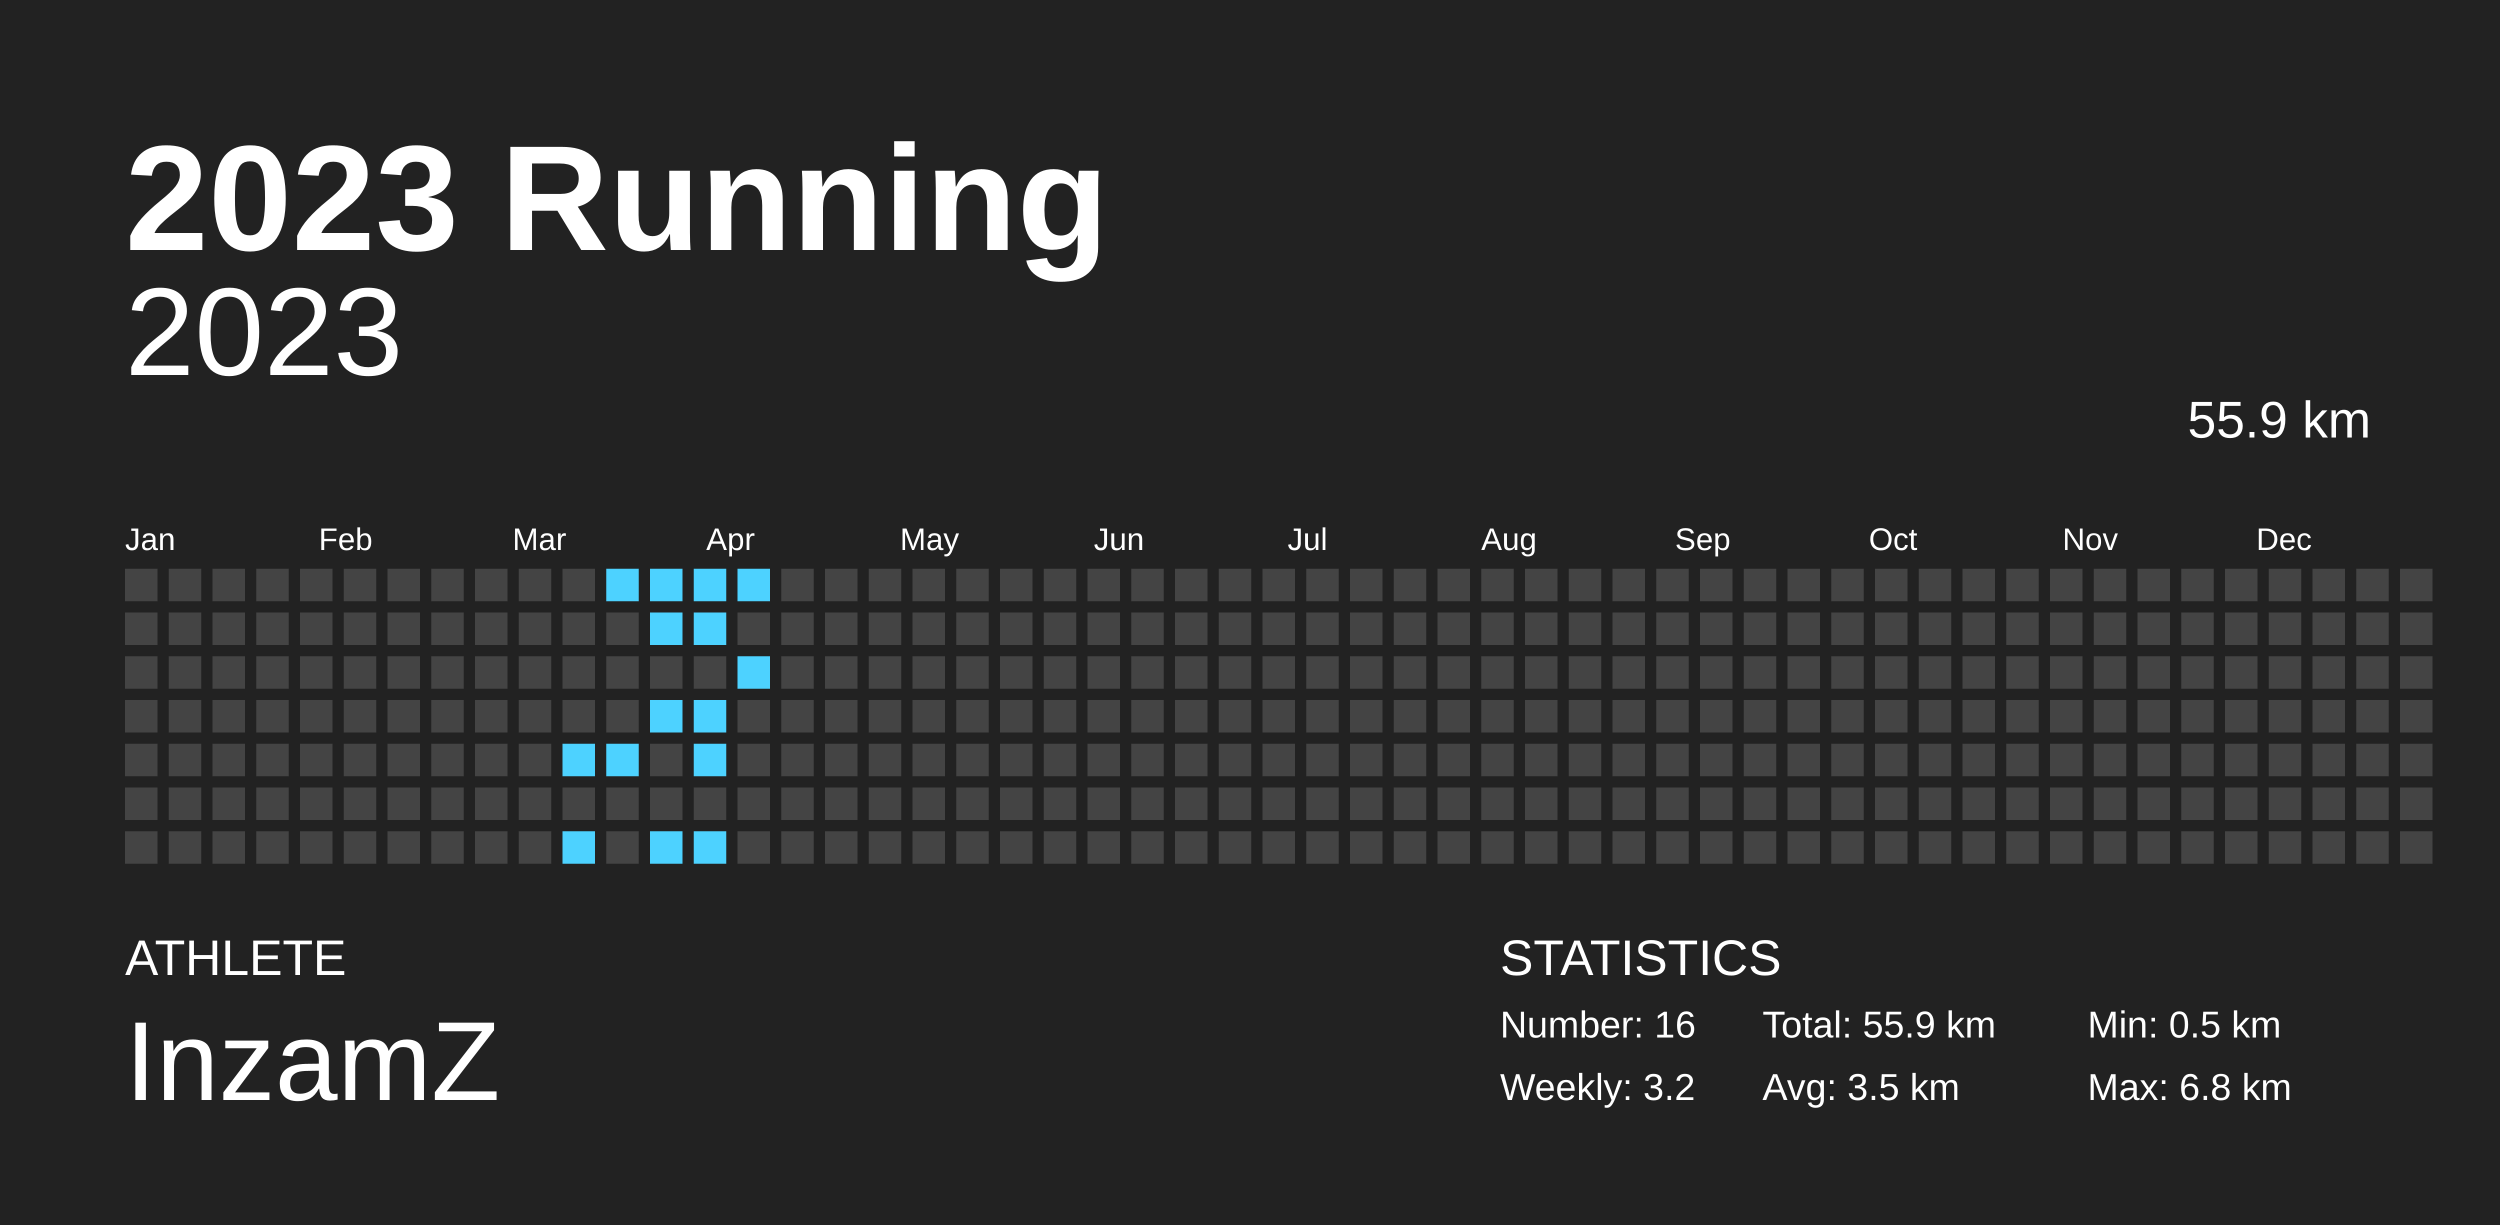
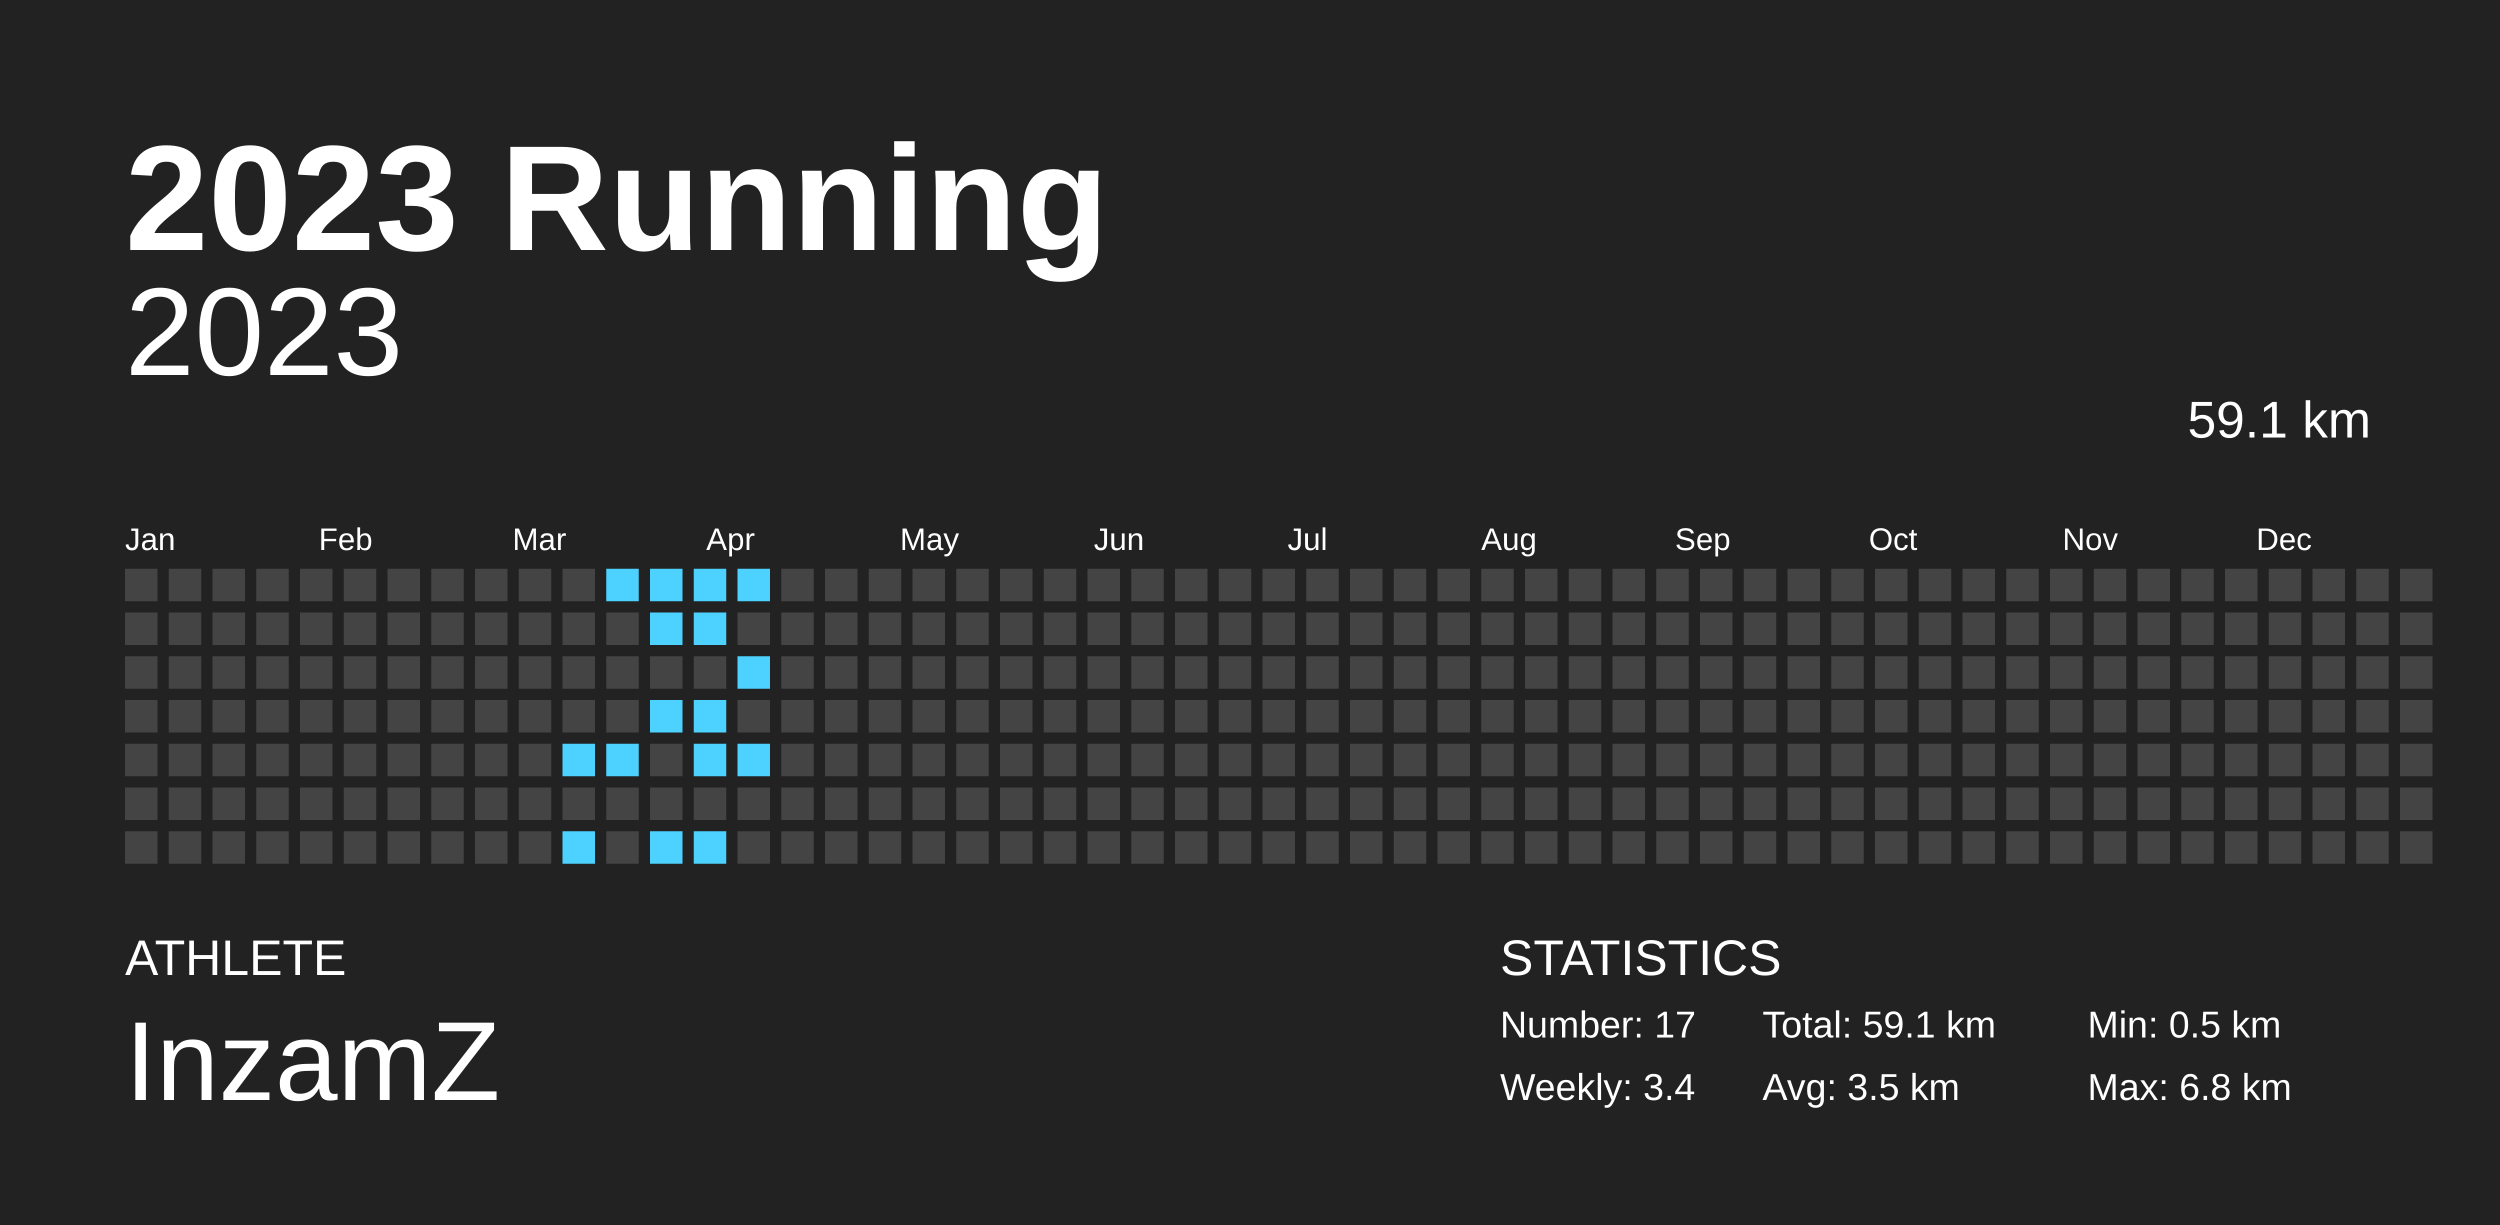
<svg xmlns="http://www.w3.org/2000/svg" baseProfile="full" height="98mm" version="1.1" viewBox="0,0,200,98" width="200mm">
  <defs />
  <rect fill="#222222" height="98" width="200" x="0" y="0" />
  <text fill="#FFFFFF" style="font-size:12px; font-family:Arial; font-weight:bold;" x="10" y="20">2023 Running</text>
  <text fill="#FFFFFF" style="font-size:4px; font-family:Arial" x="10" y="78">ATHLETE</text>
  <text fill="#FFFFFF" style="font-size:9px; font-family:Arial" x="10" y="88">InzamZ</text>
  <text fill="#FFFFFF" style="font-size:4px; font-family:Arial" x="120" y="78">STATISTICS</text>
-   <text fill="#FFFFFF" style="font-size:3px; font-family:Arial" x="120" y="83">Number: 16</text>
-   <text fill="#FFFFFF" style="font-size:3px; font-family:Arial" x="120" y="88">Weekly: 3.2</text>
-   <text fill="#FFFFFF" style="font-size:3px; font-family:Arial" x="141" y="83">Total: 55.9 km</text>
+   <text fill="#FFFFFF" style="font-size:3px; font-family:Arial" x="120" y="83">Number: 17</text>
+   <text fill="#FFFFFF" style="font-size:3px; font-family:Arial" x="120" y="88">Weekly: 3.4</text>
+   <text fill="#FFFFFF" style="font-size:3px; font-family:Arial" x="141" y="83">Total: 59.1 km</text>
  <text fill="#FFFFFF" style="font-size:3px; font-family:Arial" x="141" y="88">Avg: 3.5 km</text>
  <text fill="#FFFFFF" style="font-size:3px; font-family:Arial" x="167" y="83">Min: 0.5 km</text>
  <text fill="#FFFFFF" style="font-size:3px; font-family:Arial" x="167" y="88">Max: 6.8 km</text>
  <text alignment-baseline="hanging" fill="#FFFFFF" style="font-size:10.0px; font-family:Arial;" x="10" y="30">2023</text>
-   <text alignment-baseline="hanging" fill="#FFFFFF" style="font-size:4.125px; font-family:Arial;" x="175" y="35">55.9 km</text>
+   <text alignment-baseline="hanging" fill="#FFFFFF" style="font-size:4.125px; font-family:Arial;" x="175" y="35">59.1 km</text>
  <text fill="#FFFFFF" style="font-size:2.5px; font-family:Arial" x="10.0" y="44">Jan</text>
  <text fill="#FFFFFF" style="font-size:2.5px; font-family:Arial" x="25.5" y="44">Feb</text>
  <text fill="#FFFFFF" style="font-size:2.5px; font-family:Arial" x="41.0" y="44">Mar</text>
  <text fill="#FFFFFF" style="font-size:2.5px; font-family:Arial" x="56.5" y="44">Apr</text>
  <text fill="#FFFFFF" style="font-size:2.5px; font-family:Arial" x="72.0" y="44">May</text>
  <text fill="#FFFFFF" style="font-size:2.5px; font-family:Arial" x="87.5" y="44">Jun</text>
  <text fill="#FFFFFF" style="font-size:2.5px; font-family:Arial" x="103.0" y="44">Jul</text>
  <text fill="#FFFFFF" style="font-size:2.5px; font-family:Arial" x="118.5" y="44">Aug</text>
  <text fill="#FFFFFF" style="font-size:2.5px; font-family:Arial" x="134.0" y="44">Sep</text>
  <text fill="#FFFFFF" style="font-size:2.5px; font-family:Arial" x="149.5" y="44">Oct</text>
  <text fill="#FFFFFF" style="font-size:2.5px; font-family:Arial" x="165.0" y="44">Nov</text>
  <text fill="#FFFFFF" style="font-size:2.5px; font-family:Arial" x="180.5" y="44">Dec</text>
  <rect fill="#444444" height="2.6" width="2.6" x="10.0" y="45.5" />
  <rect fill="#444444" height="2.6" width="2.6" x="10.0" y="49.0" />
  <rect fill="#444444" height="2.6" width="2.6" x="10.0" y="52.5" />
  <rect fill="#444444" height="2.6" width="2.6" x="10.0" y="56.0" />
  <rect fill="#444444" height="2.6" width="2.6" x="10.0" y="59.5" />
  <rect fill="#444444" height="2.6" width="2.6" x="10.0" y="63.0" />
  <rect fill="#444444" height="2.6" width="2.6" x="10.0" y="66.5" />
  <rect fill="#444444" height="2.6" width="2.6" x="13.5" y="45.5" />
  <rect fill="#444444" height="2.6" width="2.6" x="13.5" y="49.0" />
  <rect fill="#444444" height="2.6" width="2.6" x="13.5" y="52.5" />
  <rect fill="#444444" height="2.6" width="2.6" x="13.5" y="56.0" />
  <rect fill="#444444" height="2.6" width="2.6" x="13.5" y="59.5" />
  <rect fill="#444444" height="2.6" width="2.6" x="13.5" y="63.0" />
  <rect fill="#444444" height="2.6" width="2.6" x="13.5" y="66.5" />
  <rect fill="#444444" height="2.6" width="2.6" x="17.0" y="45.5" />
  <rect fill="#444444" height="2.6" width="2.6" x="17.0" y="49.0" />
  <rect fill="#444444" height="2.6" width="2.6" x="17.0" y="52.5" />
  <rect fill="#444444" height="2.6" width="2.6" x="17.0" y="56.0" />
  <rect fill="#444444" height="2.6" width="2.6" x="17.0" y="59.5" />
  <rect fill="#444444" height="2.6" width="2.6" x="17.0" y="63.0" />
  <rect fill="#444444" height="2.6" width="2.6" x="17.0" y="66.5" />
  <rect fill="#444444" height="2.6" width="2.6" x="20.5" y="45.5" />
  <rect fill="#444444" height="2.6" width="2.6" x="20.5" y="49.0" />
  <rect fill="#444444" height="2.6" width="2.6" x="20.5" y="52.5" />
  <rect fill="#444444" height="2.6" width="2.6" x="20.5" y="56.0" />
  <rect fill="#444444" height="2.6" width="2.6" x="20.5" y="59.5" />
  <rect fill="#444444" height="2.6" width="2.6" x="20.5" y="63.0" />
  <rect fill="#444444" height="2.6" width="2.6" x="20.5" y="66.5" />
  <rect fill="#444444" height="2.6" width="2.6" x="24.0" y="45.5" />
  <rect fill="#444444" height="2.6" width="2.6" x="24.0" y="49.0" />
  <rect fill="#444444" height="2.6" width="2.6" x="24.0" y="52.5" />
  <rect fill="#444444" height="2.6" width="2.6" x="24.0" y="56.0" />
  <rect fill="#444444" height="2.6" width="2.6" x="24.0" y="59.5" />
  <rect fill="#444444" height="2.6" width="2.6" x="24.0" y="63.0" />
  <rect fill="#444444" height="2.6" width="2.6" x="24.0" y="66.5" />
  <rect fill="#444444" height="2.6" width="2.6" x="27.5" y="45.5" />
  <rect fill="#444444" height="2.6" width="2.6" x="27.5" y="49.0" />
  <rect fill="#444444" height="2.6" width="2.6" x="27.5" y="52.5" />
  <rect fill="#444444" height="2.6" width="2.6" x="27.5" y="56.0" />
  <rect fill="#444444" height="2.6" width="2.6" x="27.5" y="59.5" />
  <rect fill="#444444" height="2.6" width="2.6" x="27.5" y="63.0" />
  <rect fill="#444444" height="2.6" width="2.6" x="27.5" y="66.5" />
  <rect fill="#444444" height="2.6" width="2.6" x="31.0" y="45.5" />
  <rect fill="#444444" height="2.6" width="2.6" x="31.0" y="49.0" />
  <rect fill="#444444" height="2.6" width="2.6" x="31.0" y="52.5" />
  <rect fill="#444444" height="2.6" width="2.6" x="31.0" y="56.0" />
  <rect fill="#444444" height="2.6" width="2.6" x="31.0" y="59.5" />
  <rect fill="#444444" height="2.6" width="2.6" x="31.0" y="63.0" />
  <rect fill="#444444" height="2.6" width="2.6" x="31.0" y="66.5" />
  <rect fill="#444444" height="2.6" width="2.6" x="34.5" y="45.5" />
  <rect fill="#444444" height="2.6" width="2.6" x="34.5" y="49.0" />
  <rect fill="#444444" height="2.6" width="2.6" x="34.5" y="52.5" />
  <rect fill="#444444" height="2.6" width="2.6" x="34.5" y="56.0" />
  <rect fill="#444444" height="2.6" width="2.6" x="34.5" y="59.5" />
  <rect fill="#444444" height="2.6" width="2.6" x="34.5" y="63.0" />
  <rect fill="#444444" height="2.6" width="2.6" x="34.5" y="66.5" />
  <rect fill="#444444" height="2.6" width="2.6" x="38.0" y="45.5" />
  <rect fill="#444444" height="2.6" width="2.6" x="38.0" y="49.0" />
  <rect fill="#444444" height="2.6" width="2.6" x="38.0" y="52.5" />
  <rect fill="#444444" height="2.6" width="2.6" x="38.0" y="56.0" />
  <rect fill="#444444" height="2.6" width="2.6" x="38.0" y="59.5" />
  <rect fill="#444444" height="2.6" width="2.6" x="38.0" y="63.0" />
  <rect fill="#444444" height="2.6" width="2.6" x="38.0" y="66.5" />
  <rect fill="#444444" height="2.6" width="2.6" x="41.5" y="45.5" />
  <rect fill="#444444" height="2.6" width="2.6" x="41.5" y="49.0" />
  <rect fill="#444444" height="2.6" width="2.6" x="41.5" y="52.5" />
  <rect fill="#444444" height="2.6" width="2.6" x="41.5" y="56.0" />
  <rect fill="#444444" height="2.6" width="2.6" x="41.5" y="59.5" />
  <rect fill="#444444" height="2.6" width="2.6" x="41.5" y="63.0" />
  <rect fill="#444444" height="2.6" width="2.6" x="41.5" y="66.5" />
  <rect fill="#444444" height="2.6" width="2.6" x="45.0" y="45.5" />
  <rect fill="#444444" height="2.6" width="2.6" x="45.0" y="49.0" />
  <rect fill="#444444" height="2.6" width="2.6" x="45.0" y="52.5" />
  <rect fill="#444444" height="2.6" width="2.6" x="45.0" y="56.0" />
  <rect fill="#4dd2ff" height="2.6" width="2.6" x="45.0" y="59.5" />
  <rect fill="#444444" height="2.6" width="2.6" x="45.0" y="63.0" />
  <rect fill="#4dd2ff" height="2.6" width="2.6" x="45.0" y="66.5" />
  <rect fill="#4dd2ff" height="2.6" width="2.6" x="48.5" y="45.5" />
  <rect fill="#444444" height="2.6" width="2.6" x="48.5" y="49.0" />
  <rect fill="#444444" height="2.6" width="2.6" x="48.5" y="52.5" />
  <rect fill="#444444" height="2.6" width="2.6" x="48.5" y="56.0" />
  <rect fill="#4dd2ff" height="2.6" width="2.6" x="48.5" y="59.5" />
  <rect fill="#444444" height="2.6" width="2.6" x="48.5" y="63.0" />
  <rect fill="#444444" height="2.6" width="2.6" x="48.5" y="66.5" />
  <rect fill="#4dd2ff" height="2.6" width="2.6" x="52.0" y="45.5" />
  <rect fill="#4dd2ff" height="2.6" width="2.6" x="52.0" y="49.0" />
  <rect fill="#444444" height="2.6" width="2.6" x="52.0" y="52.5" />
  <rect fill="#4dd2ff" height="2.6" width="2.6" x="52.0" y="56.0" />
  <rect fill="#444444" height="2.6" width="2.6" x="52.0" y="59.5" />
  <rect fill="#444444" height="2.6" width="2.6" x="52.0" y="63.0" />
  <rect fill="#4dd2ff" height="2.6" width="2.6" x="52.0" y="66.5" />
  <rect fill="#4dd2ff" height="2.6" width="2.6" x="55.5" y="45.5" />
  <rect fill="#4dd2ff" height="2.6" width="2.6" x="55.5" y="49.0" />
  <rect fill="#444444" height="2.6" width="2.6" x="55.5" y="52.5" />
  <rect fill="#4dd2ff" height="2.6" width="2.6" x="55.5" y="56.0" />
  <rect fill="#4dd2ff" height="2.6" width="2.6" x="55.5" y="59.5" />
  <rect fill="#444444" height="2.6" width="2.6" x="55.5" y="63.0" />
  <rect fill="#4dd2ff" height="2.6" width="2.6" x="55.5" y="66.5" />
  <rect fill="#4dd2ff" height="2.6" width="2.6" x="59.0" y="45.5" />
  <rect fill="#444444" height="2.6" width="2.6" x="59.0" y="49.0" />
  <rect fill="#4dd2ff" height="2.6" width="2.6" x="59.0" y="52.5" />
  <rect fill="#444444" height="2.6" width="2.6" x="59.0" y="56.0" />
-   <rect fill="#444444" height="2.6" width="2.6" x="59.0" y="59.5" />
+   <rect fill="#4dd2ff" height="2.6" width="2.6" x="59.0" y="59.5" />
  <rect fill="#444444" height="2.6" width="2.6" x="59.0" y="63.0" />
  <rect fill="#444444" height="2.6" width="2.6" x="59.0" y="66.5" />
  <rect fill="#444444" height="2.6" width="2.6" x="62.5" y="45.5" />
  <rect fill="#444444" height="2.6" width="2.6" x="62.5" y="49.0" />
  <rect fill="#444444" height="2.6" width="2.6" x="62.5" y="52.5" />
  <rect fill="#444444" height="2.6" width="2.6" x="62.5" y="56.0" />
  <rect fill="#444444" height="2.6" width="2.6" x="62.5" y="59.5" />
  <rect fill="#444444" height="2.6" width="2.6" x="62.5" y="63.0" />
  <rect fill="#444444" height="2.6" width="2.6" x="62.5" y="66.5" />
  <rect fill="#444444" height="2.6" width="2.6" x="66.0" y="45.5" />
  <rect fill="#444444" height="2.6" width="2.6" x="66.0" y="49.0" />
  <rect fill="#444444" height="2.6" width="2.6" x="66.0" y="52.5" />
  <rect fill="#444444" height="2.6" width="2.6" x="66.0" y="56.0" />
  <rect fill="#444444" height="2.6" width="2.6" x="66.0" y="59.5" />
  <rect fill="#444444" height="2.6" width="2.6" x="66.0" y="63.0" />
  <rect fill="#444444" height="2.6" width="2.6" x="66.0" y="66.5" />
  <rect fill="#444444" height="2.6" width="2.6" x="69.5" y="45.5" />
  <rect fill="#444444" height="2.6" width="2.6" x="69.5" y="49.0" />
  <rect fill="#444444" height="2.6" width="2.6" x="69.5" y="52.5" />
  <rect fill="#444444" height="2.6" width="2.6" x="69.5" y="56.0" />
  <rect fill="#444444" height="2.6" width="2.6" x="69.5" y="59.5" />
  <rect fill="#444444" height="2.6" width="2.6" x="69.5" y="63.0" />
  <rect fill="#444444" height="2.6" width="2.6" x="69.5" y="66.5" />
  <rect fill="#444444" height="2.6" width="2.6" x="73.0" y="45.5" />
  <rect fill="#444444" height="2.6" width="2.6" x="73.0" y="49.0" />
  <rect fill="#444444" height="2.6" width="2.6" x="73.0" y="52.5" />
  <rect fill="#444444" height="2.6" width="2.6" x="73.0" y="56.0" />
  <rect fill="#444444" height="2.6" width="2.6" x="73.0" y="59.5" />
  <rect fill="#444444" height="2.6" width="2.6" x="73.0" y="63.0" />
  <rect fill="#444444" height="2.6" width="2.6" x="73.0" y="66.5" />
  <rect fill="#444444" height="2.6" width="2.6" x="76.5" y="45.5" />
  <rect fill="#444444" height="2.6" width="2.6" x="76.5" y="49.0" />
  <rect fill="#444444" height="2.6" width="2.6" x="76.5" y="52.5" />
  <rect fill="#444444" height="2.6" width="2.6" x="76.5" y="56.0" />
  <rect fill="#444444" height="2.6" width="2.6" x="76.5" y="59.5" />
  <rect fill="#444444" height="2.6" width="2.6" x="76.5" y="63.0" />
  <rect fill="#444444" height="2.6" width="2.6" x="76.5" y="66.5" />
  <rect fill="#444444" height="2.6" width="2.6" x="80.0" y="45.5" />
  <rect fill="#444444" height="2.6" width="2.6" x="80.0" y="49.0" />
  <rect fill="#444444" height="2.6" width="2.6" x="80.0" y="52.5" />
  <rect fill="#444444" height="2.6" width="2.6" x="80.0" y="56.0" />
  <rect fill="#444444" height="2.6" width="2.6" x="80.0" y="59.5" />
  <rect fill="#444444" height="2.6" width="2.6" x="80.0" y="63.0" />
  <rect fill="#444444" height="2.6" width="2.6" x="80.0" y="66.5" />
  <rect fill="#444444" height="2.6" width="2.6" x="83.5" y="45.5" />
  <rect fill="#444444" height="2.6" width="2.6" x="83.5" y="49.0" />
  <rect fill="#444444" height="2.6" width="2.6" x="83.5" y="52.5" />
  <rect fill="#444444" height="2.6" width="2.6" x="83.5" y="56.0" />
  <rect fill="#444444" height="2.6" width="2.6" x="83.5" y="59.5" />
  <rect fill="#444444" height="2.6" width="2.6" x="83.5" y="63.0" />
  <rect fill="#444444" height="2.6" width="2.6" x="83.5" y="66.5" />
  <rect fill="#444444" height="2.6" width="2.6" x="87.0" y="45.5" />
  <rect fill="#444444" height="2.6" width="2.6" x="87.0" y="49.0" />
  <rect fill="#444444" height="2.6" width="2.6" x="87.0" y="52.5" />
  <rect fill="#444444" height="2.6" width="2.6" x="87.0" y="56.0" />
  <rect fill="#444444" height="2.6" width="2.6" x="87.0" y="59.5" />
  <rect fill="#444444" height="2.6" width="2.6" x="87.0" y="63.0" />
  <rect fill="#444444" height="2.6" width="2.6" x="87.0" y="66.5" />
  <rect fill="#444444" height="2.6" width="2.6" x="90.5" y="45.5" />
  <rect fill="#444444" height="2.6" width="2.6" x="90.5" y="49.0" />
  <rect fill="#444444" height="2.6" width="2.6" x="90.5" y="52.5" />
  <rect fill="#444444" height="2.6" width="2.6" x="90.5" y="56.0" />
  <rect fill="#444444" height="2.6" width="2.6" x="90.5" y="59.5" />
  <rect fill="#444444" height="2.6" width="2.6" x="90.5" y="63.0" />
  <rect fill="#444444" height="2.6" width="2.6" x="90.5" y="66.5" />
  <rect fill="#444444" height="2.6" width="2.6" x="94.0" y="45.5" />
  <rect fill="#444444" height="2.6" width="2.6" x="94.0" y="49.0" />
  <rect fill="#444444" height="2.6" width="2.6" x="94.0" y="52.5" />
  <rect fill="#444444" height="2.6" width="2.6" x="94.0" y="56.0" />
  <rect fill="#444444" height="2.6" width="2.6" x="94.0" y="59.5" />
  <rect fill="#444444" height="2.6" width="2.6" x="94.0" y="63.0" />
  <rect fill="#444444" height="2.6" width="2.6" x="94.0" y="66.5" />
  <rect fill="#444444" height="2.6" width="2.6" x="97.5" y="45.5" />
  <rect fill="#444444" height="2.6" width="2.6" x="97.5" y="49.0" />
  <rect fill="#444444" height="2.6" width="2.6" x="97.5" y="52.5" />
  <rect fill="#444444" height="2.6" width="2.6" x="97.5" y="56.0" />
  <rect fill="#444444" height="2.6" width="2.6" x="97.5" y="59.5" />
  <rect fill="#444444" height="2.6" width="2.6" x="97.5" y="63.0" />
  <rect fill="#444444" height="2.6" width="2.6" x="97.5" y="66.5" />
  <rect fill="#444444" height="2.6" width="2.6" x="101.0" y="45.5" />
  <rect fill="#444444" height="2.6" width="2.6" x="101.0" y="49.0" />
  <rect fill="#444444" height="2.6" width="2.6" x="101.0" y="52.5" />
  <rect fill="#444444" height="2.6" width="2.6" x="101.0" y="56.0" />
  <rect fill="#444444" height="2.6" width="2.6" x="101.0" y="59.5" />
  <rect fill="#444444" height="2.6" width="2.6" x="101.0" y="63.0" />
  <rect fill="#444444" height="2.6" width="2.6" x="101.0" y="66.5" />
  <rect fill="#444444" height="2.6" width="2.6" x="104.5" y="45.5" />
  <rect fill="#444444" height="2.6" width="2.6" x="104.5" y="49.0" />
  <rect fill="#444444" height="2.6" width="2.6" x="104.5" y="52.5" />
  <rect fill="#444444" height="2.6" width="2.6" x="104.5" y="56.0" />
  <rect fill="#444444" height="2.6" width="2.6" x="104.5" y="59.5" />
  <rect fill="#444444" height="2.6" width="2.6" x="104.5" y="63.0" />
  <rect fill="#444444" height="2.6" width="2.6" x="104.5" y="66.5" />
  <rect fill="#444444" height="2.6" width="2.6" x="108.0" y="45.5" />
  <rect fill="#444444" height="2.6" width="2.6" x="108.0" y="49.0" />
  <rect fill="#444444" height="2.6" width="2.6" x="108.0" y="52.5" />
  <rect fill="#444444" height="2.6" width="2.6" x="108.0" y="56.0" />
  <rect fill="#444444" height="2.6" width="2.6" x="108.0" y="59.5" />
  <rect fill="#444444" height="2.6" width="2.6" x="108.0" y="63.0" />
  <rect fill="#444444" height="2.6" width="2.6" x="108.0" y="66.5" />
  <rect fill="#444444" height="2.6" width="2.6" x="111.5" y="45.5" />
  <rect fill="#444444" height="2.6" width="2.6" x="111.5" y="49.0" />
  <rect fill="#444444" height="2.6" width="2.6" x="111.5" y="52.5" />
  <rect fill="#444444" height="2.6" width="2.6" x="111.5" y="56.0" />
  <rect fill="#444444" height="2.6" width="2.6" x="111.5" y="59.5" />
  <rect fill="#444444" height="2.6" width="2.6" x="111.5" y="63.0" />
  <rect fill="#444444" height="2.6" width="2.6" x="111.5" y="66.5" />
  <rect fill="#444444" height="2.6" width="2.6" x="115.0" y="45.5" />
  <rect fill="#444444" height="2.6" width="2.6" x="115.0" y="49.0" />
  <rect fill="#444444" height="2.6" width="2.6" x="115.0" y="52.5" />
  <rect fill="#444444" height="2.6" width="2.6" x="115.0" y="56.0" />
  <rect fill="#444444" height="2.6" width="2.6" x="115.0" y="59.5" />
  <rect fill="#444444" height="2.6" width="2.6" x="115.0" y="63.0" />
  <rect fill="#444444" height="2.6" width="2.6" x="115.0" y="66.5" />
  <rect fill="#444444" height="2.6" width="2.6" x="118.5" y="45.5" />
  <rect fill="#444444" height="2.6" width="2.6" x="118.5" y="49.0" />
  <rect fill="#444444" height="2.6" width="2.6" x="118.5" y="52.5" />
  <rect fill="#444444" height="2.6" width="2.6" x="118.5" y="56.0" />
  <rect fill="#444444" height="2.6" width="2.6" x="118.5" y="59.5" />
  <rect fill="#444444" height="2.6" width="2.6" x="118.5" y="63.0" />
  <rect fill="#444444" height="2.6" width="2.6" x="118.5" y="66.5" />
  <rect fill="#444444" height="2.6" width="2.6" x="122.0" y="45.5" />
  <rect fill="#444444" height="2.6" width="2.6" x="122.0" y="49.0" />
  <rect fill="#444444" height="2.6" width="2.6" x="122.0" y="52.5" />
  <rect fill="#444444" height="2.6" width="2.6" x="122.0" y="56.0" />
  <rect fill="#444444" height="2.6" width="2.6" x="122.0" y="59.5" />
  <rect fill="#444444" height="2.6" width="2.6" x="122.0" y="63.0" />
  <rect fill="#444444" height="2.6" width="2.6" x="122.0" y="66.5" />
  <rect fill="#444444" height="2.6" width="2.6" x="125.5" y="45.5" />
  <rect fill="#444444" height="2.6" width="2.6" x="125.5" y="49.0" />
  <rect fill="#444444" height="2.6" width="2.6" x="125.5" y="52.5" />
  <rect fill="#444444" height="2.6" width="2.6" x="125.5" y="56.0" />
  <rect fill="#444444" height="2.6" width="2.6" x="125.5" y="59.5" />
  <rect fill="#444444" height="2.6" width="2.6" x="125.5" y="63.0" />
  <rect fill="#444444" height="2.6" width="2.6" x="125.5" y="66.5" />
  <rect fill="#444444" height="2.6" width="2.6" x="129.0" y="45.5" />
  <rect fill="#444444" height="2.6" width="2.6" x="129.0" y="49.0" />
  <rect fill="#444444" height="2.6" width="2.6" x="129.0" y="52.5" />
  <rect fill="#444444" height="2.6" width="2.6" x="129.0" y="56.0" />
  <rect fill="#444444" height="2.6" width="2.6" x="129.0" y="59.5" />
  <rect fill="#444444" height="2.6" width="2.6" x="129.0" y="63.0" />
  <rect fill="#444444" height="2.6" width="2.6" x="129.0" y="66.5" />
  <rect fill="#444444" height="2.6" width="2.6" x="132.5" y="45.5" />
  <rect fill="#444444" height="2.6" width="2.6" x="132.5" y="49.0" />
  <rect fill="#444444" height="2.6" width="2.6" x="132.5" y="52.5" />
  <rect fill="#444444" height="2.6" width="2.6" x="132.5" y="56.0" />
  <rect fill="#444444" height="2.6" width="2.6" x="132.5" y="59.5" />
  <rect fill="#444444" height="2.6" width="2.6" x="132.5" y="63.0" />
  <rect fill="#444444" height="2.6" width="2.6" x="132.5" y="66.5" />
  <rect fill="#444444" height="2.6" width="2.6" x="136.0" y="45.5" />
  <rect fill="#444444" height="2.6" width="2.6" x="136.0" y="49.0" />
  <rect fill="#444444" height="2.6" width="2.6" x="136.0" y="52.5" />
  <rect fill="#444444" height="2.6" width="2.6" x="136.0" y="56.0" />
  <rect fill="#444444" height="2.6" width="2.6" x="136.0" y="59.5" />
  <rect fill="#444444" height="2.6" width="2.6" x="136.0" y="63.0" />
  <rect fill="#444444" height="2.6" width="2.6" x="136.0" y="66.5" />
  <rect fill="#444444" height="2.6" width="2.6" x="139.5" y="45.5" />
  <rect fill="#444444" height="2.6" width="2.6" x="139.5" y="49.0" />
  <rect fill="#444444" height="2.6" width="2.6" x="139.5" y="52.5" />
  <rect fill="#444444" height="2.6" width="2.6" x="139.5" y="56.0" />
  <rect fill="#444444" height="2.6" width="2.6" x="139.5" y="59.5" />
  <rect fill="#444444" height="2.6" width="2.6" x="139.5" y="63.0" />
  <rect fill="#444444" height="2.6" width="2.6" x="139.5" y="66.5" />
  <rect fill="#444444" height="2.6" width="2.6" x="143.0" y="45.5" />
  <rect fill="#444444" height="2.6" width="2.6" x="143.0" y="49.0" />
  <rect fill="#444444" height="2.6" width="2.6" x="143.0" y="52.5" />
  <rect fill="#444444" height="2.6" width="2.6" x="143.0" y="56.0" />
  <rect fill="#444444" height="2.6" width="2.6" x="143.0" y="59.5" />
  <rect fill="#444444" height="2.6" width="2.6" x="143.0" y="63.0" />
  <rect fill="#444444" height="2.6" width="2.6" x="143.0" y="66.5" />
  <rect fill="#444444" height="2.6" width="2.6" x="146.5" y="45.5" />
  <rect fill="#444444" height="2.6" width="2.6" x="146.5" y="49.0" />
  <rect fill="#444444" height="2.6" width="2.6" x="146.5" y="52.5" />
  <rect fill="#444444" height="2.6" width="2.6" x="146.5" y="56.0" />
  <rect fill="#444444" height="2.6" width="2.6" x="146.5" y="59.5" />
  <rect fill="#444444" height="2.6" width="2.6" x="146.5" y="63.0" />
  <rect fill="#444444" height="2.6" width="2.6" x="146.5" y="66.5" />
  <rect fill="#444444" height="2.6" width="2.6" x="150.0" y="45.5" />
  <rect fill="#444444" height="2.6" width="2.6" x="150.0" y="49.0" />
  <rect fill="#444444" height="2.6" width="2.6" x="150.0" y="52.5" />
  <rect fill="#444444" height="2.6" width="2.6" x="150.0" y="56.0" />
  <rect fill="#444444" height="2.6" width="2.6" x="150.0" y="59.5" />
  <rect fill="#444444" height="2.6" width="2.6" x="150.0" y="63.0" />
  <rect fill="#444444" height="2.6" width="2.6" x="150.0" y="66.5" />
  <rect fill="#444444" height="2.6" width="2.6" x="153.5" y="45.5" />
  <rect fill="#444444" height="2.6" width="2.6" x="153.5" y="49.0" />
  <rect fill="#444444" height="2.6" width="2.6" x="153.5" y="52.5" />
  <rect fill="#444444" height="2.6" width="2.6" x="153.5" y="56.0" />
  <rect fill="#444444" height="2.6" width="2.6" x="153.5" y="59.5" />
  <rect fill="#444444" height="2.6" width="2.6" x="153.5" y="63.0" />
  <rect fill="#444444" height="2.6" width="2.6" x="153.5" y="66.5" />
  <rect fill="#444444" height="2.6" width="2.6" x="157.0" y="45.5" />
  <rect fill="#444444" height="2.6" width="2.6" x="157.0" y="49.0" />
  <rect fill="#444444" height="2.6" width="2.6" x="157.0" y="52.5" />
  <rect fill="#444444" height="2.6" width="2.6" x="157.0" y="56.0" />
  <rect fill="#444444" height="2.6" width="2.6" x="157.0" y="59.5" />
  <rect fill="#444444" height="2.6" width="2.6" x="157.0" y="63.0" />
  <rect fill="#444444" height="2.6" width="2.6" x="157.0" y="66.5" />
  <rect fill="#444444" height="2.6" width="2.6" x="160.5" y="45.5" />
  <rect fill="#444444" height="2.6" width="2.6" x="160.5" y="49.0" />
  <rect fill="#444444" height="2.6" width="2.6" x="160.5" y="52.5" />
  <rect fill="#444444" height="2.6" width="2.6" x="160.5" y="56.0" />
  <rect fill="#444444" height="2.6" width="2.6" x="160.5" y="59.5" />
  <rect fill="#444444" height="2.6" width="2.6" x="160.5" y="63.0" />
  <rect fill="#444444" height="2.6" width="2.6" x="160.5" y="66.5" />
  <rect fill="#444444" height="2.6" width="2.6" x="164.0" y="45.5" />
  <rect fill="#444444" height="2.6" width="2.6" x="164.0" y="49.0" />
  <rect fill="#444444" height="2.6" width="2.6" x="164.0" y="52.5" />
  <rect fill="#444444" height="2.6" width="2.6" x="164.0" y="56.0" />
  <rect fill="#444444" height="2.6" width="2.6" x="164.0" y="59.5" />
  <rect fill="#444444" height="2.6" width="2.6" x="164.0" y="63.0" />
  <rect fill="#444444" height="2.6" width="2.6" x="164.0" y="66.5" />
  <rect fill="#444444" height="2.6" width="2.6" x="167.5" y="45.5" />
  <rect fill="#444444" height="2.6" width="2.6" x="167.5" y="49.0" />
  <rect fill="#444444" height="2.6" width="2.6" x="167.5" y="52.5" />
  <rect fill="#444444" height="2.6" width="2.6" x="167.5" y="56.0" />
  <rect fill="#444444" height="2.6" width="2.6" x="167.5" y="59.5" />
  <rect fill="#444444" height="2.6" width="2.6" x="167.5" y="63.0" />
  <rect fill="#444444" height="2.6" width="2.6" x="167.5" y="66.5" />
  <rect fill="#444444" height="2.6" width="2.6" x="171.0" y="45.5" />
  <rect fill="#444444" height="2.6" width="2.6" x="171.0" y="49.0" />
  <rect fill="#444444" height="2.6" width="2.6" x="171.0" y="52.5" />
  <rect fill="#444444" height="2.6" width="2.6" x="171.0" y="56.0" />
  <rect fill="#444444" height="2.6" width="2.6" x="171.0" y="59.5" />
  <rect fill="#444444" height="2.6" width="2.6" x="171.0" y="63.0" />
  <rect fill="#444444" height="2.6" width="2.6" x="171.0" y="66.5" />
  <rect fill="#444444" height="2.6" width="2.6" x="174.5" y="45.5" />
  <rect fill="#444444" height="2.6" width="2.6" x="174.5" y="49.0" />
  <rect fill="#444444" height="2.6" width="2.6" x="174.5" y="52.5" />
  <rect fill="#444444" height="2.6" width="2.6" x="174.5" y="56.0" />
  <rect fill="#444444" height="2.6" width="2.6" x="174.5" y="59.5" />
  <rect fill="#444444" height="2.6" width="2.6" x="174.5" y="63.0" />
  <rect fill="#444444" height="2.6" width="2.6" x="174.5" y="66.5" />
  <rect fill="#444444" height="2.6" width="2.6" x="178.0" y="45.5" />
  <rect fill="#444444" height="2.6" width="2.6" x="178.0" y="49.0" />
  <rect fill="#444444" height="2.6" width="2.6" x="178.0" y="52.5" />
  <rect fill="#444444" height="2.6" width="2.6" x="178.0" y="56.0" />
  <rect fill="#444444" height="2.6" width="2.6" x="178.0" y="59.5" />
  <rect fill="#444444" height="2.6" width="2.6" x="178.0" y="63.0" />
  <rect fill="#444444" height="2.6" width="2.6" x="178.0" y="66.5" />
  <rect fill="#444444" height="2.6" width="2.6" x="181.5" y="45.5" />
  <rect fill="#444444" height="2.6" width="2.6" x="181.5" y="49.0" />
  <rect fill="#444444" height="2.6" width="2.6" x="181.5" y="52.5" />
  <rect fill="#444444" height="2.6" width="2.6" x="181.5" y="56.0" />
  <rect fill="#444444" height="2.6" width="2.6" x="181.5" y="59.5" />
  <rect fill="#444444" height="2.6" width="2.6" x="181.5" y="63.0" />
  <rect fill="#444444" height="2.6" width="2.6" x="181.5" y="66.5" />
  <rect fill="#444444" height="2.6" width="2.6" x="185.0" y="45.5" />
  <rect fill="#444444" height="2.6" width="2.6" x="185.0" y="49.0" />
  <rect fill="#444444" height="2.6" width="2.6" x="185.0" y="52.5" />
  <rect fill="#444444" height="2.6" width="2.6" x="185.0" y="56.0" />
  <rect fill="#444444" height="2.6" width="2.6" x="185.0" y="59.5" />
  <rect fill="#444444" height="2.6" width="2.6" x="185.0" y="63.0" />
  <rect fill="#444444" height="2.6" width="2.6" x="185.0" y="66.5" />
  <rect fill="#444444" height="2.6" width="2.6" x="188.5" y="45.5" />
  <rect fill="#444444" height="2.6" width="2.6" x="188.5" y="49.0" />
  <rect fill="#444444" height="2.6" width="2.6" x="188.5" y="52.5" />
  <rect fill="#444444" height="2.6" width="2.6" x="188.5" y="56.0" />
  <rect fill="#444444" height="2.6" width="2.6" x="188.5" y="59.5" />
  <rect fill="#444444" height="2.6" width="2.6" x="188.5" y="63.0" />
  <rect fill="#444444" height="2.6" width="2.6" x="188.5" y="66.5" />
  <rect fill="#444444" height="2.6" width="2.6" x="192.0" y="45.5" />
  <rect fill="#444444" height="2.6" width="2.6" x="192.0" y="49.0" />
  <rect fill="#444444" height="2.6" width="2.6" x="192.0" y="52.5" />
  <rect fill="#444444" height="2.6" width="2.6" x="192.0" y="56.0" />
  <rect fill="#444444" height="2.6" width="2.6" x="192.0" y="59.5" />
  <rect fill="#444444" height="2.6" width="2.6" x="192.0" y="63.0" />
  <rect fill="#444444" height="2.6" width="2.6" x="192.0" y="66.5" />
</svg>
